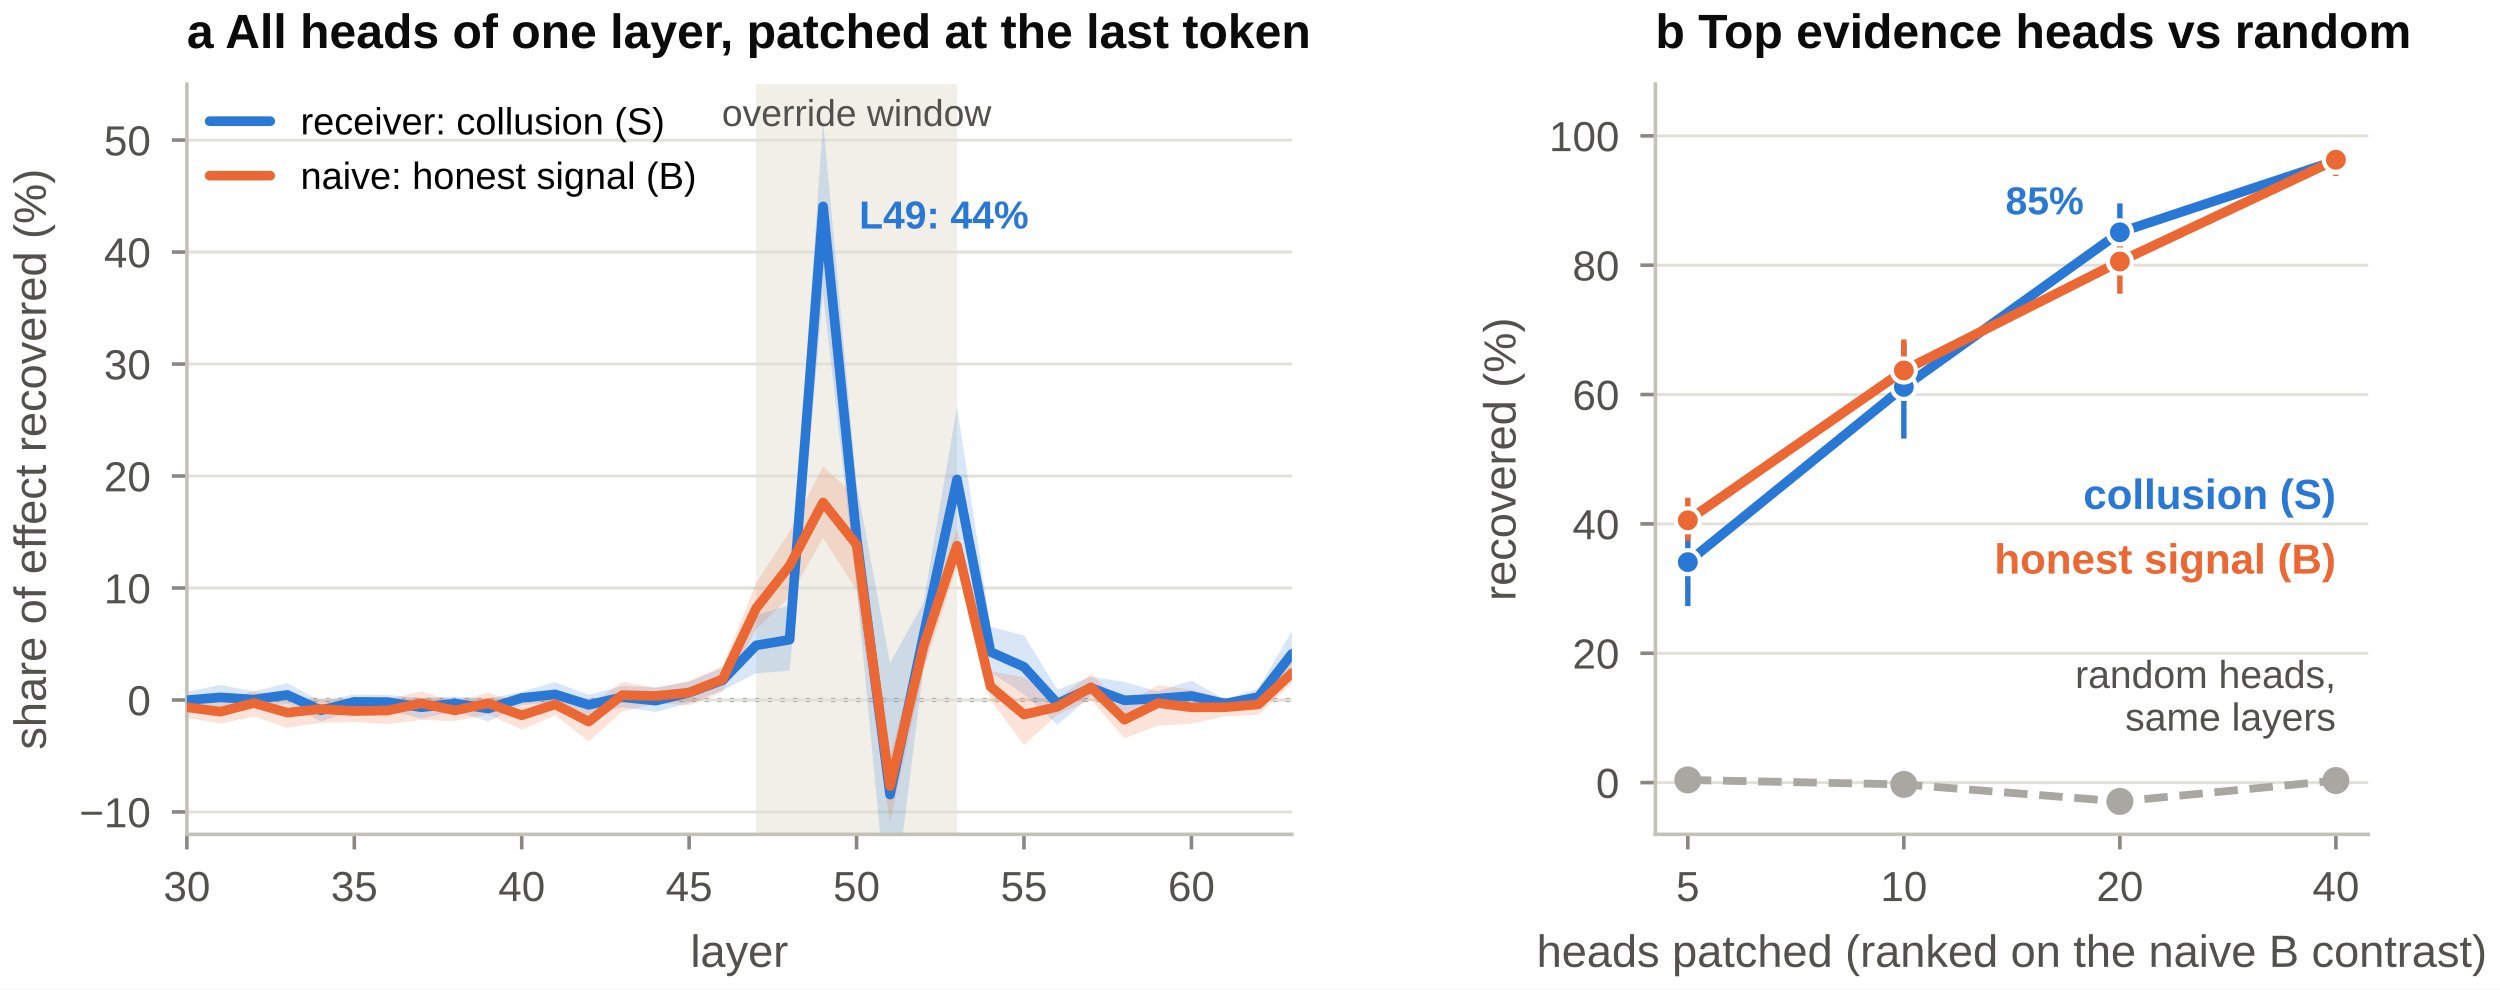
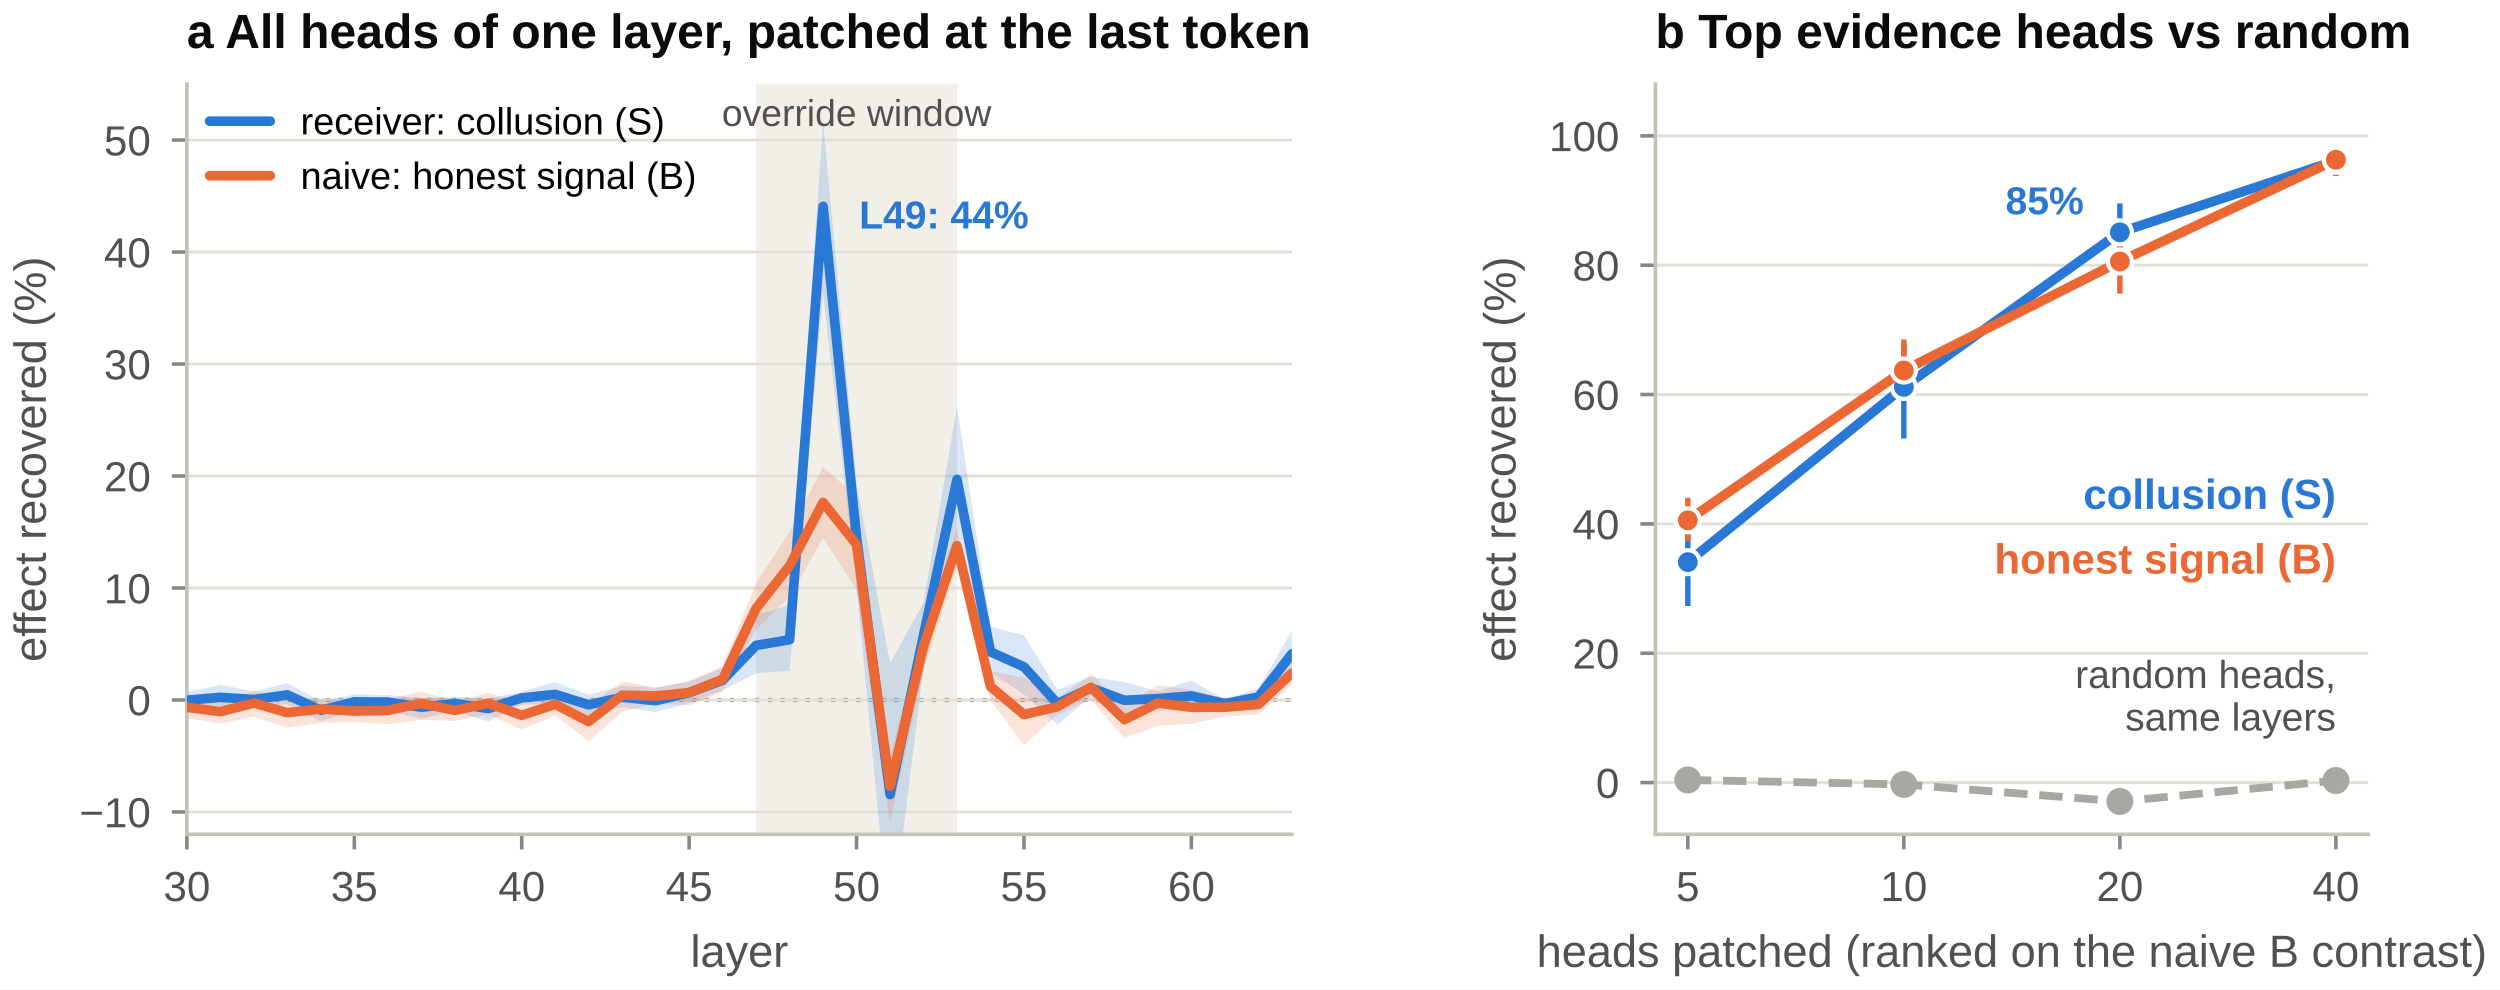
<svg xmlns="http://www.w3.org/2000/svg" xmlns:xlink="http://www.w3.org/1999/xlink" width="415.67pt" height="164.492pt" viewBox="0 0 415.67 164.492" version="1.1">
  <defs>
    <style type="text/css">*{stroke-linejoin: round; stroke-linecap: butt}</style>
  </defs>
  <g id="figure_1">
    <g id="patch_1">
      <path d="M 0 164.492  L 415.67 164.492  L 415.67 0  L 0 0  z " style="fill: #ffffff" />
    </g>
    <g id="axes_1">
      <g id="patch_2">
        <path d="M 31.072 138.724  L 214.793 138.724  L 214.793 13.984  L 31.072 13.984  z " style="fill: #ffffff" />
      </g>
      <g id="patch_3">
        <path d="M 125.716 138.724  L 159.12 138.724  L 159.12 13.984  L 125.716 13.984  z " clip-path="url(#p1ea4acf7e7)" style="fill: #f1efe8" />
      </g>
      <g id="line2d_1">
        <path d="M 31.072 116.383  L 214.793 116.383  " clip-path="url(#p1ea4acf7e7)" style="fill: none; stroke-dasharray: 0.7,1.4; stroke-dashoffset: 0; stroke: #898781; stroke-width: 0.7" />
      </g>
      <g id="matplotlib.axis_1">
        <g id="xtick_1">
          <g id="line2d_2">
            <defs>
              <path id="mab112737f5" d="M 0 0  L 0 2.5  " style="stroke: #898781; stroke-width: 0.6" />
            </defs>
            <g>
              <use xlink:href="#mab112737f5" x="31.072" y="138.724" style="fill: #898781; stroke: #898781; stroke-width: 0.6" />
            </g>
          </g>
          <g id="text_1">
            <text style="font-size: 7px; font-family: 'Arial'; text-anchor: middle; fill: #52514e" x="31.072" y="149.82" transform="rotate(-0 31.07247 149.8204)">30</text>
          </g>
        </g>
        <g id="xtick_2">
          <g id="line2d_3">
            <g>
              <use xlink:href="#mab112737f5" x="58.909" y="138.724" style="fill: #898781; stroke: #898781; stroke-width: 0.6" />
            </g>
          </g>
          <g id="text_2">
            <text style="font-size: 7px; font-family: 'Arial'; text-anchor: middle; fill: #52514e" x="58.909" y="149.82" transform="rotate(-0 58.90892 149.8204)">35</text>
          </g>
        </g>
        <g id="xtick_3">
          <g id="line2d_4">
            <g>
              <use xlink:href="#mab112737f5" x="86.745" y="138.724" style="fill: #898781; stroke: #898781; stroke-width: 0.6" />
            </g>
          </g>
          <g id="text_3">
            <text style="font-size: 7px; font-family: 'Arial'; text-anchor: middle; fill: #52514e" x="86.745" y="149.82" transform="rotate(-0 86.74538 149.8204)">40</text>
          </g>
        </g>
        <g id="xtick_4">
          <g id="line2d_5">
            <g>
              <use xlink:href="#mab112737f5" x="114.582" y="138.724" style="fill: #898781; stroke: #898781; stroke-width: 0.6" />
            </g>
          </g>
          <g id="text_4">
            <text style="font-size: 7px; font-family: 'Arial'; text-anchor: middle; fill: #52514e" x="114.582" y="149.82" transform="rotate(-0 114.5818 149.8204)">45</text>
          </g>
        </g>
        <g id="xtick_5">
          <g id="line2d_6">
            <g>
              <use xlink:href="#mab112737f5" x="142.418" y="138.724" style="fill: #898781; stroke: #898781; stroke-width: 0.6" />
            </g>
          </g>
          <g id="text_5">
            <text style="font-size: 7px; font-family: 'Arial'; text-anchor: middle; fill: #52514e" x="142.418" y="149.82" transform="rotate(-0 142.4183 149.8204)">50</text>
          </g>
        </g>
        <g id="xtick_6">
          <g id="line2d_7">
            <g>
              <use xlink:href="#mab112737f5" x="170.255" y="138.724" style="fill: #898781; stroke: #898781; stroke-width: 0.6" />
            </g>
          </g>
          <g id="text_6">
            <text style="font-size: 7px; font-family: 'Arial'; text-anchor: middle; fill: #52514e" x="170.255" y="149.82" transform="rotate(-0 170.2547 149.8204)">55</text>
          </g>
        </g>
        <g id="xtick_7">
          <g id="line2d_8">
            <g>
              <use xlink:href="#mab112737f5" x="198.091" y="138.724" style="fill: #898781; stroke: #898781; stroke-width: 0.6" />
            </g>
          </g>
          <g id="text_7">
            <text style="font-size: 7px; font-family: 'Arial'; text-anchor: middle; fill: #52514e" x="198.091" y="149.82" transform="rotate(-0 198.0912 149.8204)">60</text>
          </g>
        </g>
        <g id="text_8">
          <text style="font-size: 7.5px; font-family: 'Arial'; text-anchor: middle; fill: #52514e" x="122.933" y="160.754" transform="rotate(-0 122.9328 160.7538)">layer</text>
        </g>
      </g>
      <g id="matplotlib.axis_2">
        <g id="ytick_1">
          <g id="line2d_9">
            <path d="M 31.072 135.001  L 214.793 135.001  " clip-path="url(#p1ea4acf7e7)" style="fill: none; stroke: #e1e0d9; stroke-width: 0.5; stroke-linecap: round" />
          </g>
          <g id="line2d_10">
            <defs>
              <path id="medb2f1fa57" d="M 0 0  L -2.5 0  " style="stroke: #898781; stroke-width: 0.6" />
            </defs>
            <g>
              <use xlink:href="#medb2f1fa57" x="31.072" y="135.001" style="fill: #898781; stroke: #898781; stroke-width: 0.6" />
            </g>
          </g>
          <g id="text_9">
            <text style="font-size: 7px; font-family: 'Arial'; text-anchor: end; fill: #52514e" x="25.072" y="137.549" transform="rotate(-0 25.07247 137.5487)">−10</text>
          </g>
        </g>
        <g id="ytick_2">
          <g id="line2d_11">
            <path d="M 31.072 116.383  L 214.793 116.383  " clip-path="url(#p1ea4acf7e7)" style="fill: none; stroke: #e1e0d9; stroke-width: 0.5; stroke-linecap: round" />
          </g>
          <g id="line2d_12">
            <g>
              <use xlink:href="#medb2f1fa57" x="31.072" y="116.383" style="fill: #898781; stroke: #898781; stroke-width: 0.6" />
            </g>
          </g>
          <g id="text_10">
            <text style="font-size: 7px; font-family: 'Arial'; text-anchor: end; fill: #52514e" x="25.072" y="118.931" transform="rotate(-0 25.07247 118.9308)">0</text>
          </g>
        </g>
        <g id="ytick_3">
          <g id="line2d_13">
            <path d="M 31.072 97.765  L 214.793 97.765  " clip-path="url(#p1ea4acf7e7)" style="fill: none; stroke: #e1e0d9; stroke-width: 0.5; stroke-linecap: round" />
          </g>
          <g id="line2d_14">
            <g>
              <use xlink:href="#medb2f1fa57" x="31.072" y="97.765" style="fill: #898781; stroke: #898781; stroke-width: 0.6" />
            </g>
          </g>
          <g id="text_11">
            <text style="font-size: 7px; font-family: 'Arial'; text-anchor: end; fill: #52514e" x="25.072" y="100.313" transform="rotate(-0 25.07247 100.3129)">10</text>
          </g>
        </g>
        <g id="ytick_4">
          <g id="line2d_15">
            <path d="M 31.072 79.147  L 214.793 79.147  " clip-path="url(#p1ea4acf7e7)" style="fill: none; stroke: #e1e0d9; stroke-width: 0.5; stroke-linecap: round" />
          </g>
          <g id="line2d_16">
            <g>
              <use xlink:href="#medb2f1fa57" x="31.072" y="79.147" style="fill: #898781; stroke: #898781; stroke-width: 0.6" />
            </g>
          </g>
          <g id="text_12">
            <text style="font-size: 7px; font-family: 'Arial'; text-anchor: end; fill: #52514e" x="25.072" y="81.695" transform="rotate(-0 25.07247 81.695)">20</text>
          </g>
        </g>
        <g id="ytick_5">
          <g id="line2d_17">
            <path d="M 31.072 60.529  L 214.793 60.529  " clip-path="url(#p1ea4acf7e7)" style="fill: none; stroke: #e1e0d9; stroke-width: 0.5; stroke-linecap: round" />
          </g>
          <g id="line2d_18">
            <g>
              <use xlink:href="#medb2f1fa57" x="31.072" y="60.529" style="fill: #898781; stroke: #898781; stroke-width: 0.6" />
            </g>
          </g>
          <g id="text_13">
            <text style="font-size: 7px; font-family: 'Arial'; text-anchor: end; fill: #52514e" x="25.072" y="63.077" transform="rotate(-0 25.07247 63.07709)">30</text>
          </g>
        </g>
        <g id="ytick_6">
          <g id="line2d_19">
            <path d="M 31.072 41.911  L 214.793 41.911  " clip-path="url(#p1ea4acf7e7)" style="fill: none; stroke: #e1e0d9; stroke-width: 0.5; stroke-linecap: round" />
          </g>
          <g id="line2d_20">
            <g>
              <use xlink:href="#medb2f1fa57" x="31.072" y="41.911" style="fill: #898781; stroke: #898781; stroke-width: 0.6" />
            </g>
          </g>
          <g id="text_14">
            <text style="font-size: 7px; font-family: 'Arial'; text-anchor: end; fill: #52514e" x="25.072" y="44.459" transform="rotate(-0 25.07247 44.45918)">40</text>
          </g>
        </g>
        <g id="ytick_7">
          <g id="line2d_21">
            <path d="M 31.072 23.293  L 214.793 23.293  " clip-path="url(#p1ea4acf7e7)" style="fill: none; stroke: #e1e0d9; stroke-width: 0.5; stroke-linecap: round" />
          </g>
          <g id="line2d_22">
            <g>
              <use xlink:href="#medb2f1fa57" x="31.072" y="23.293" style="fill: #898781; stroke: #898781; stroke-width: 0.6" />
            </g>
          </g>
          <g id="text_15">
            <text style="font-size: 7px; font-family: 'Arial'; text-anchor: end; fill: #52514e" x="25.072" y="25.841" transform="rotate(-0 25.07247 25.84127)">50</text>
          </g>
        </g>
        <g id="text_16">
-           <text style="font-size: 7.5px; font-family: 'Arial'; text-anchor: middle; fill: #52514e" x="7.62" y="76.354" transform="rotate(-90 7.620205 76.35422)">share of effect recovered (%)</text>
+           <text style="font-size: 7.5px; font-family: 'Arial'; text-anchor: middle; fill: #52514e" x="7.62" y="76.354" transform="rotate(-90 7.620205 76.35422)">effect recovered (%)</text>
        </g>
      </g>
      <g id="FillBetweenPolyCollection_1">
        <defs>
          <path id="mab579685a5" d="M 31.072 -49.463  L 31.072 -46.649  L 36.64 -46.858  L 42.207 -46.95  L 47.774 -47.404  L 53.342 -44.546  L 58.909 -46.339  L 64.476 -46.413  L 70.044 -44.991  L 75.611 -46.241  L 81.178 -44.542  L 86.745 -47.297  L 92.313 -47.564  L 97.88 -45.427  L 103.447 -46.902  L 109.015 -46.104  L 114.582 -47.564  L 120.149 -49.702  L 125.716 -52.564  L 131.284 -52.971  L 136.851 -115.769  L 142.418 -66.845  L 147.986 -8.554  L 153.553 -53.491  L 159.12 -73.545  L 164.687 -52.7  L 170.255 -49.06  L 175.822 -43.985  L 181.389 -48.791  L 186.957 -44.83  L 192.524 -47.302  L 198.091 -46.75  L 203.658 -46.826  L 209.226 -47.052  L 214.793 -52.512  L 214.793 -59.55  L 214.793 -59.55  L 209.226 -50.04  L 203.658 -48.183  L 198.091 -51.336  L 192.524 -49.562  L 186.957 -51.071  L 181.389 -51.974  L 175.822 -49.83  L 170.255 -58.839  L 164.687 -60.275  L 159.12 -96.905  L 153.553 -64.289  L 147.986 -54.247  L 142.418 -84.002  L 136.851 -144.36  L 131.284 -63.888  L 125.716 -62.225  L 120.149 -53.455  L 114.582 -51.131  L 109.015 -50.159  L 103.447 -50.454  L 97.88 -48.961  L 92.313 -51.07  L 86.745 -49.491  L 81.178 -48.293  L 75.611 -48.664  L 70.044 -48.434  L 64.476 -48.937  L 58.909 -49.024  L 53.342 -47.902  L 47.774 -50.893  L 42.207 -49.525  L 36.64 -50.619  L 31.072 -49.463  z " />
        </defs>
        <g clip-path="url(#p1ea4acf7e7)">
          <use xlink:href="#mab579685a5" x="0" y="164.492" style="fill: #2a78d6; fill-opacity: 0.18" />
        </g>
      </g>
      <g id="FillBetweenPolyCollection_2">
        <defs>
          <path id="m5b439395c6" d="M 31.072 -48.334  L 31.072 -45.114  L 36.64 -44.181  L 42.207 -45.368  L 47.774 -43.504  L 53.342 -44.32  L 58.909 -44.439  L 64.476 -44.102  L 70.044 -44.788  L 75.611 -44.6  L 81.178 -45.715  L 86.745 -43.191  L 92.313 -45.549  L 97.88 -41.232  L 103.447 -46.153  L 109.015 -47.549  L 114.582 -47.222  L 120.149 -49.467  L 125.716 -59.831  L 131.284 -65.238  L 136.851 -75.07  L 142.418 -66.336  L 147.986 -27.769  L 153.553 -52.96  L 159.12 -70.47  L 164.687 -48.107  L 170.255 -40.608  L 175.822 -45.644  L 181.389 -48.147  L 186.957 -41.751  L 192.524 -43.834  L 198.091 -44.16  L 203.658 -45.384  L 209.226 -45.638  L 214.793 -50.854  L 214.793 -54.481  L 214.793 -54.481  L 209.226 -49.03  L 203.658 -48.383  L 198.091 -49.832  L 192.524 -50.567  L 186.957 -47.228  L 181.389 -52.399  L 175.822 -48.38  L 170.255 -51.858  L 164.687 -52.887  L 159.12 -76.595  L 153.553 -60.48  L 147.986 -38.569  L 142.418 -81.885  L 136.851 -86.91  L 131.284 -76.119  L 125.716 -67.533  L 120.149 -53.731  L 114.582 -51.283  L 109.015 -50.158  L 103.447 -51.159  L 97.88 -47.075  L 92.313 -49.146  L 86.745 -47.57  L 81.178 -49.314  L 75.611 -47.836  L 70.044 -49.548  L 64.476 -48.256  L 58.909 -47.851  L 53.342 -48.265  L 47.774 -48.053  L 42.207 -49.631  L 36.64 -47.772  L 31.072 -48.334  z " />
        </defs>
        <g clip-path="url(#p1ea4acf7e7)">
          <use xlink:href="#m5b439395c6" x="0" y="164.492" style="fill: #eb6834; fill-opacity: 0.18" />
        </g>
      </g>
      <g id="patch_4">
        <path d="M 31.072 138.724  L 31.072 13.984  " style="fill: none; stroke: #c3c2b7; stroke-width: 0.6; stroke-linejoin: miter; stroke-linecap: square" />
      </g>
      <g id="patch_5">
        <path d="M 31.072 138.724  L 214.793 138.724  " style="fill: none; stroke: #c3c2b7; stroke-width: 0.6; stroke-linejoin: miter; stroke-linecap: square" />
      </g>
      <g id="text_17">
        <text style="font-size: 6.2px; font-family: 'Arial'; text-anchor: middle; fill: #52514e" x="142.418" y="20.947" transform="rotate(-0 142.4183 20.94719)">override window</text>
      </g>
      <g id="line2d_23">
        <path d="M 31.072 116.418  L 36.64 115.946  L 42.207 116.308  L 47.774 115.538  L 53.342 118.099  L 58.909 116.693  L 64.476 116.74  L 70.044 117.6  L 75.611 116.966  L 81.178 117.81  L 86.745 116.042  L 92.313 115.452  L 97.88 117.194  L 103.447 115.924  L 109.015 116.509  L 114.582 115.169  L 120.149 113.097  L 125.716 107.306  L 131.284 106.366  L 136.851 34.314  L 142.418 89.401  L 147.986 132.111  L 153.553 105.599  L 159.12 79.711  L 164.687 108.387  L 170.255 110.878  L 175.822 116.983  L 181.389 114.389  L 186.957 116.438  L 192.524 116.15  L 198.091 115.712  L 203.658 116.992  L 209.226 115.89  L 214.793 108.717  " clip-path="url(#p1ea4acf7e7)" style="fill: none; stroke: #2a78d6; stroke-width: 1.6; stroke-linecap: round" />
      </g>
      <g id="line2d_24">
        <path d="M 31.072 117.597  L 36.64 118.333  L 42.207 116.891  L 47.774 118.492  L 53.342 117.889  L 58.909 118.231  L 64.476 118.13  L 70.044 116.934  L 75.611 118.121  L 81.178 116.932  L 86.745 118.931  L 92.313 117.109  L 97.88 119.985  L 103.447 115.571  L 109.015 115.717  L 114.582 115.149  L 120.149 112.935  L 125.716 101.151  L 131.284 94.065  L 136.851 83.545  L 142.418 90.548  L 147.986 130.712  L 153.553 107.413  L 159.12 90.742  L 164.687 114.155  L 170.255 118.803  L 175.822 117.518  L 181.389 114.263  L 186.957 119.66  L 192.524 116.903  L 198.091 117.603  L 203.658 117.588  L 209.226 117.125  L 214.793 111.924  " clip-path="url(#p1ea4acf7e7)" style="fill: none; stroke: #eb6834; stroke-width: 1.6; stroke-linecap: round" />
      </g>
      <g id="text_18">
        <text style="font-weight: 700; font-size: 6.5px; font-family: 'Arial'; text-anchor: start; fill: #2a78d6" x="142.851" y="37.996" transform="rotate(-0 142.851 37.99609)">L49: 44%</text>
      </g>
      <g id="text_19">
        <text style="font-weight: 700; font-size: 8px; font-family: 'Arial'; text-anchor: start; fill: #0b0b0b" x="31.072" y="7.984" transform="rotate(-0 31.07247 7.984219)">a   All heads of one layer, patched at the last token</text>
      </g>
      <g id="legend_1">
        <g id="line2d_25">
          <path d="M 34.852 20.146  L 39.892 20.146  L 44.932 20.146  " style="fill: none; stroke: #2a78d6; stroke-width: 1.6; stroke-linecap: round" />
        </g>
        <g id="text_20">
          <text style="font-size: 6.3px; font-family: 'Arial'; text-anchor: start" x="49.972" y="22.351" transform="rotate(-0 49.97247 22.35079)">receiver: collusion (S)</text>
        </g>
        <g id="line2d_26">
          <path d="M 34.852 29.208  L 39.892 29.208  L 44.932 29.208  " style="fill: none; stroke: #eb6834; stroke-width: 1.6; stroke-linecap: round" />
        </g>
        <g id="text_21">
          <text style="font-size: 6.3px; font-family: 'Arial'; text-anchor: start" x="49.972" y="31.413" transform="rotate(-0 49.97247 31.41332)">naive: honest signal (B)</text>
        </g>
      </g>
    </g>
    <g id="axes_2">
      <g id="patch_6">
        <path d="M 275.243 138.724  L 393.772 138.724  L 393.772 13.984  L 275.243 13.984  z " style="fill: #ffffff" />
      </g>
      <g id="matplotlib.axis_3">
        <g id="xtick_8">
          <g id="line2d_27">
            <g>
              <use xlink:href="#mab112737f5" x="280.631" y="138.724" style="fill: #898781; stroke: #898781; stroke-width: 0.6" />
            </g>
          </g>
          <g id="text_22">
            <text style="font-size: 7px; font-family: 'Arial'; text-anchor: middle; fill: #52514e" x="280.631" y="149.82" transform="rotate(-0 280.6308 149.8204)">5</text>
          </g>
        </g>
        <g id="xtick_9">
          <g id="line2d_28">
            <g>
              <use xlink:href="#mab112737f5" x="316.549" y="138.724" style="fill: #898781; stroke: #898781; stroke-width: 0.6" />
            </g>
          </g>
          <g id="text_23">
            <text style="font-size: 7px; font-family: 'Arial'; text-anchor: middle; fill: #52514e" x="316.549" y="149.82" transform="rotate(-0 316.5488 149.8204)">10</text>
          </g>
        </g>
        <g id="xtick_10">
          <g id="line2d_29">
            <g>
              <use xlink:href="#mab112737f5" x="352.467" y="138.724" style="fill: #898781; stroke: #898781; stroke-width: 0.6" />
            </g>
          </g>
          <g id="text_24">
            <text style="font-size: 7px; font-family: 'Arial'; text-anchor: middle; fill: #52514e" x="352.467" y="149.82" transform="rotate(-0 352.4668 149.8204)">20</text>
          </g>
        </g>
        <g id="xtick_11">
          <g id="line2d_30">
            <g>
              <use xlink:href="#mab112737f5" x="388.385" y="138.724" style="fill: #898781; stroke: #898781; stroke-width: 0.6" />
            </g>
          </g>
          <g id="text_25">
            <text style="font-size: 7px; font-family: 'Arial'; text-anchor: middle; fill: #52514e" x="388.385" y="149.82" transform="rotate(-0 388.3848 149.8204)">40</text>
          </g>
        </g>
        <g id="text_26">
          <text style="font-size: 7.5px; font-family: 'Arial'; text-anchor: middle; fill: #52514e" x="334.508" y="160.754" transform="rotate(-0 334.5078 160.7538)">heads patched (ranked on the naive B contrast)</text>
        </g>
      </g>
      <g id="matplotlib.axis_4">
        <g id="ytick_8">
          <g id="line2d_31">
            <path d="M 275.243 130.121  L 393.772 130.121  " clip-path="url(#p276966b67a)" style="fill: none; stroke: #e1e0d9; stroke-width: 0.5; stroke-linecap: round" />
          </g>
          <g id="line2d_32">
            <g>
              <use xlink:href="#medb2f1fa57" x="275.243" y="130.121" style="fill: #898781; stroke: #898781; stroke-width: 0.6" />
            </g>
          </g>
          <g id="text_27">
            <text style="font-size: 7px; font-family: 'Arial'; text-anchor: end; fill: #52514e" x="269.243" y="132.67" transform="rotate(-0 269.2431 132.6696)">0</text>
          </g>
        </g>
        <g id="ytick_9">
          <g id="line2d_33">
            <path d="M 275.243 108.615  L 393.772 108.615  " clip-path="url(#p276966b67a)" style="fill: none; stroke: #e1e0d9; stroke-width: 0.5; stroke-linecap: round" />
          </g>
          <g id="line2d_34">
            <g>
              <use xlink:href="#medb2f1fa57" x="275.243" y="108.615" style="fill: #898781; stroke: #898781; stroke-width: 0.6" />
            </g>
          </g>
          <g id="text_28">
            <text style="font-size: 7px; font-family: 'Arial'; text-anchor: end; fill: #52514e" x="269.243" y="111.163" transform="rotate(-0 269.2431 111.1627)">20</text>
          </g>
        </g>
        <g id="ytick_10">
          <g id="line2d_35">
            <path d="M 275.243 87.108  L 393.772 87.108  " clip-path="url(#p276966b67a)" style="fill: none; stroke: #e1e0d9; stroke-width: 0.5; stroke-linecap: round" />
          </g>
          <g id="line2d_36">
            <g>
              <use xlink:href="#medb2f1fa57" x="275.243" y="87.108" style="fill: #898781; stroke: #898781; stroke-width: 0.6" />
            </g>
          </g>
          <g id="text_29">
            <text style="font-size: 7px; font-family: 'Arial'; text-anchor: end; fill: #52514e" x="269.243" y="89.656" transform="rotate(-0 269.2431 89.65576)">40</text>
          </g>
        </g>
        <g id="ytick_11">
          <g id="line2d_37">
            <path d="M 275.243 65.601  L 393.772 65.601  " clip-path="url(#p276966b67a)" style="fill: none; stroke: #e1e0d9; stroke-width: 0.5; stroke-linecap: round" />
          </g>
          <g id="line2d_38">
            <g>
              <use xlink:href="#medb2f1fa57" x="275.243" y="65.601" style="fill: #898781; stroke: #898781; stroke-width: 0.6" />
            </g>
          </g>
          <g id="text_30">
            <text style="font-size: 7px; font-family: 'Arial'; text-anchor: end; fill: #52514e" x="269.243" y="68.149" transform="rotate(-0 269.2431 68.14887)">60</text>
          </g>
        </g>
        <g id="ytick_12">
          <g id="line2d_39">
            <path d="M 275.243 44.094  L 393.772 44.094  " clip-path="url(#p276966b67a)" style="fill: none; stroke: #e1e0d9; stroke-width: 0.5; stroke-linecap: round" />
          </g>
          <g id="line2d_40">
            <g>
              <use xlink:href="#medb2f1fa57" x="275.243" y="44.094" style="fill: #898781; stroke: #898781; stroke-width: 0.6" />
            </g>
          </g>
          <g id="text_31">
            <text style="font-size: 7px; font-family: 'Arial'; text-anchor: end; fill: #52514e" x="269.243" y="46.642" transform="rotate(-0 269.2431 46.64197)">80</text>
          </g>
        </g>
        <g id="ytick_13">
          <g id="line2d_41">
            <path d="M 275.243 22.587  L 393.772 22.587  " clip-path="url(#p276966b67a)" style="fill: none; stroke: #e1e0d9; stroke-width: 0.5; stroke-linecap: round" />
          </g>
          <g id="line2d_42">
            <g>
              <use xlink:href="#medb2f1fa57" x="275.243" y="22.587" style="fill: #898781; stroke: #898781; stroke-width: 0.6" />
            </g>
          </g>
          <g id="text_32">
            <text style="font-size: 7px; font-family: 'Arial'; text-anchor: end; fill: #52514e" x="269.243" y="25.135" transform="rotate(-0 269.2431 25.13507)">100</text>
          </g>
        </g>
        <g id="text_33">
-           <text style="font-size: 7.5px; font-family: 'Arial'; text-anchor: middle; fill: #52514e" x="251.987" y="76.354" transform="rotate(-90 251.9866 76.35422)">recovered (%)</text>
+           <text style="font-size: 7.5px; font-family: 'Arial'; text-anchor: middle; fill: #52514e" x="251.987" y="76.354" transform="rotate(-90 251.9866 76.35422)">effect recovered (%)</text>
        </g>
      </g>
      <g id="line2d_43">
        <path d="M 280.631 129.678  L 316.549 130.424  L 352.467 133.253  L 388.385 129.779  " clip-path="url(#p276966b67a)" style="fill: none; stroke-dasharray: 3.9,1.95; stroke-dashoffset: 0; stroke: #a8a7a1; stroke-width: 1.3" />
        <defs>
          <path id="m9973a36992" d="M 0 1.75  C 0.464 1.75 0.909 1.566 1.237 1.237  C 1.566 0.909 1.75 0.464 1.75 0  C 1.75 -0.464 1.566 -0.909 1.237 -1.237  C 0.909 -1.566 0.464 -1.75 0 -1.75  C -0.464 -1.75 -0.909 -1.566 -1.237 -1.237  C -1.566 -0.909 -1.75 -0.464 -1.75 0  C -1.75 0.464 -1.566 0.909 -1.237 1.237  C -0.909 1.566 -0.464 1.75 0 1.75  z " style="stroke: #a8a7a1" />
        </defs>
        <g clip-path="url(#p276966b67a)">
          <use xlink:href="#m9973a36992" x="280.631" y="129.678" style="fill: #a8a7a1; stroke: #a8a7a1" />
          <use xlink:href="#m9973a36992" x="316.549" y="130.424" style="fill: #a8a7a1; stroke: #a8a7a1" />
          <use xlink:href="#m9973a36992" x="352.467" y="133.253" style="fill: #a8a7a1; stroke: #a8a7a1" />
          <use xlink:href="#m9973a36992" x="388.385" y="129.779" style="fill: #a8a7a1; stroke: #a8a7a1" />
        </g>
      </g>
      <g id="patch_7">
        <path d="M 275.243 138.724  L 275.243 13.984  " style="fill: none; stroke: #c3c2b7; stroke-width: 0.6; stroke-linejoin: miter; stroke-linecap: square" />
      </g>
      <g id="patch_8">
        <path d="M 275.243 138.724  L 393.772 138.724  " style="fill: none; stroke: #c3c2b7; stroke-width: 0.6; stroke-linejoin: miter; stroke-linecap: square" />
      </g>
      <g id="LineCollection_1">
        <path d="M 280.631 100.768  L 280.631 85.712  " clip-path="url(#p276966b67a)" style="fill: none; stroke: #2a78d6; stroke-width: 0.9" />
        <path d="M 316.549 72.926  L 316.549 57.002  " clip-path="url(#p276966b67a)" style="fill: none; stroke: #2a78d6; stroke-width: 0.9" />
        <path d="M 352.467 44.4  L 352.467 33.818  " clip-path="url(#p276966b67a)" style="fill: none; stroke: #2a78d6; stroke-width: 0.9" />
        <path d="M 388.385 28.434  L 388.385 25.261  " clip-path="url(#p276966b67a)" style="fill: none; stroke: #2a78d6; stroke-width: 0.9" />
      </g>
      <g id="LineCollection_2">
        <path d="M 280.631 89.927  L 280.631 82.766  " clip-path="url(#p276966b67a)" style="fill: none; stroke: #eb6834; stroke-width: 0.9" />
        <path d="M 316.549 66.665  L 316.549 56.435  " clip-path="url(#p276966b67a)" style="fill: none; stroke: #eb6834; stroke-width: 0.9" />
        <path d="M 352.467 48.829  L 352.467 38.414  " clip-path="url(#p276966b67a)" style="fill: none; stroke: #eb6834; stroke-width: 0.9" />
        <path d="M 388.385 29.275  L 388.385 24.376  " clip-path="url(#p276966b67a)" style="fill: none; stroke: #eb6834; stroke-width: 0.9" />
      </g>
      <g id="text_34">
        <text style="font-size: 6.5px; font-family: 'Arial'; fill: #52514e" transform="translate(345.0277 114.3969)">random heads,</text>
        <text style="font-size: 6.5px; font-family: 'Arial'; fill: #52514e" transform="translate(353.3477 121.4714)">same layers</text>
      </g>
      <g id="text_35">
        <text style="font-weight: 700; font-size: 7px; font-family: 'Arial'; text-anchor: end; fill: #2a78d6" x="388.385" y="84.618" transform="rotate(-0 388.3848 84.61774)">collusion (S)</text>
      </g>
      <g id="text_36">
        <text style="font-weight: 700; font-size: 7px; font-family: 'Arial'; text-anchor: end; fill: #eb6834" x="388.385" y="95.371" transform="rotate(-0 388.3848 95.37119)">honest signal (B)</text>
      </g>
      <g id="text_37">
        <text style="font-weight: 700; font-size: 6.5px; font-family: 'Arial'; text-anchor: end; fill: #2a78d6" x="346.467" y="35.629" transform="rotate(-0 346.4668 35.62885)">85%</text>
      </g>
      <g id="text_38">
        <text style="font-weight: 700; font-size: 8px; font-family: 'Arial'; text-anchor: start; fill: #0b0b0b" x="275.243" y="7.984" transform="rotate(-0 275.2431 7.984219)">b   Top evidence heads vs random</text>
      </g>
      <g id="line2d_44">
        <path d="M 280.631 93.464  L 316.549 64.335  L 352.467 38.629  L 388.385 26.719  " clip-path="url(#p276966b67a)" style="fill: none; stroke: #2a78d6; stroke-width: 1.6; stroke-linecap: round" />
        <defs>
          <path id="mea3c1a084a" d="M 0 2  C 0.53 2 1.039 1.789 1.414 1.414  C 1.789 1.039 2 0.53 2 0  C 2 -0.53 1.789 -1.039 1.414 -1.414  C 1.039 -1.789 0.53 -2 0 -2  C -0.53 -2 -1.039 -1.789 -1.414 -1.414  C -1.789 -1.039 -2 -0.53 -2 0  C -2 0.53 -1.789 1.039 -1.414 1.414  C -1.039 1.789 -0.53 2 0 2  z " style="stroke: #ffffff; stroke-width: 0.7" />
        </defs>
        <g clip-path="url(#p276966b67a)">
          <use xlink:href="#mea3c1a084a" x="280.631" y="93.464" style="fill: #2a78d6; stroke: #ffffff; stroke-width: 0.7" />
          <use xlink:href="#mea3c1a084a" x="316.549" y="64.335" style="fill: #2a78d6; stroke: #ffffff; stroke-width: 0.7" />
          <use xlink:href="#mea3c1a084a" x="352.467" y="38.629" style="fill: #2a78d6; stroke: #ffffff; stroke-width: 0.7" />
          <use xlink:href="#mea3c1a084a" x="388.385" y="26.719" style="fill: #2a78d6; stroke: #ffffff; stroke-width: 0.7" />
        </g>
      </g>
      <g id="line2d_45">
        <path d="M 280.631 86.513  L 316.549 61.597  L 352.467 43.478  L 388.385 26.562  " clip-path="url(#p276966b67a)" style="fill: none; stroke: #eb6834; stroke-width: 1.6; stroke-linecap: round" />
        <defs>
          <path id="md672665977" d="M 0 2  C 0.53 2 1.039 1.789 1.414 1.414  C 1.789 1.039 2 0.53 2 0  C 2 -0.53 1.789 -1.039 1.414 -1.414  C 1.039 -1.789 0.53 -2 0 -2  C -0.53 -2 -1.039 -1.789 -1.414 -1.414  C -1.789 -1.039 -2 -0.53 -2 0  C -2 0.53 -1.789 1.039 -1.414 1.414  C -1.039 1.789 -0.53 2 0 2  z " style="stroke: #ffffff; stroke-width: 0.7" />
        </defs>
        <g clip-path="url(#p276966b67a)">
          <use xlink:href="#md672665977" x="280.631" y="86.513" style="fill: #eb6834; stroke: #ffffff; stroke-width: 0.7" />
          <use xlink:href="#md672665977" x="316.549" y="61.597" style="fill: #eb6834; stroke: #ffffff; stroke-width: 0.7" />
          <use xlink:href="#md672665977" x="352.467" y="43.478" style="fill: #eb6834; stroke: #ffffff; stroke-width: 0.7" />
          <use xlink:href="#md672665977" x="388.385" y="26.562" style="fill: #eb6834; stroke: #ffffff; stroke-width: 0.7" />
        </g>
      </g>
    </g>
  </g>
  <defs>
    <clipPath id="p1ea4acf7e7">
      <rect x="31.072" y="13.984" width="183.721" height="124.74" />
    </clipPath>
    <clipPath id="p276966b67a">
      <rect x="275.243" y="13.984" width="118.529" height="124.74" />
    </clipPath>
  </defs>
</svg>
